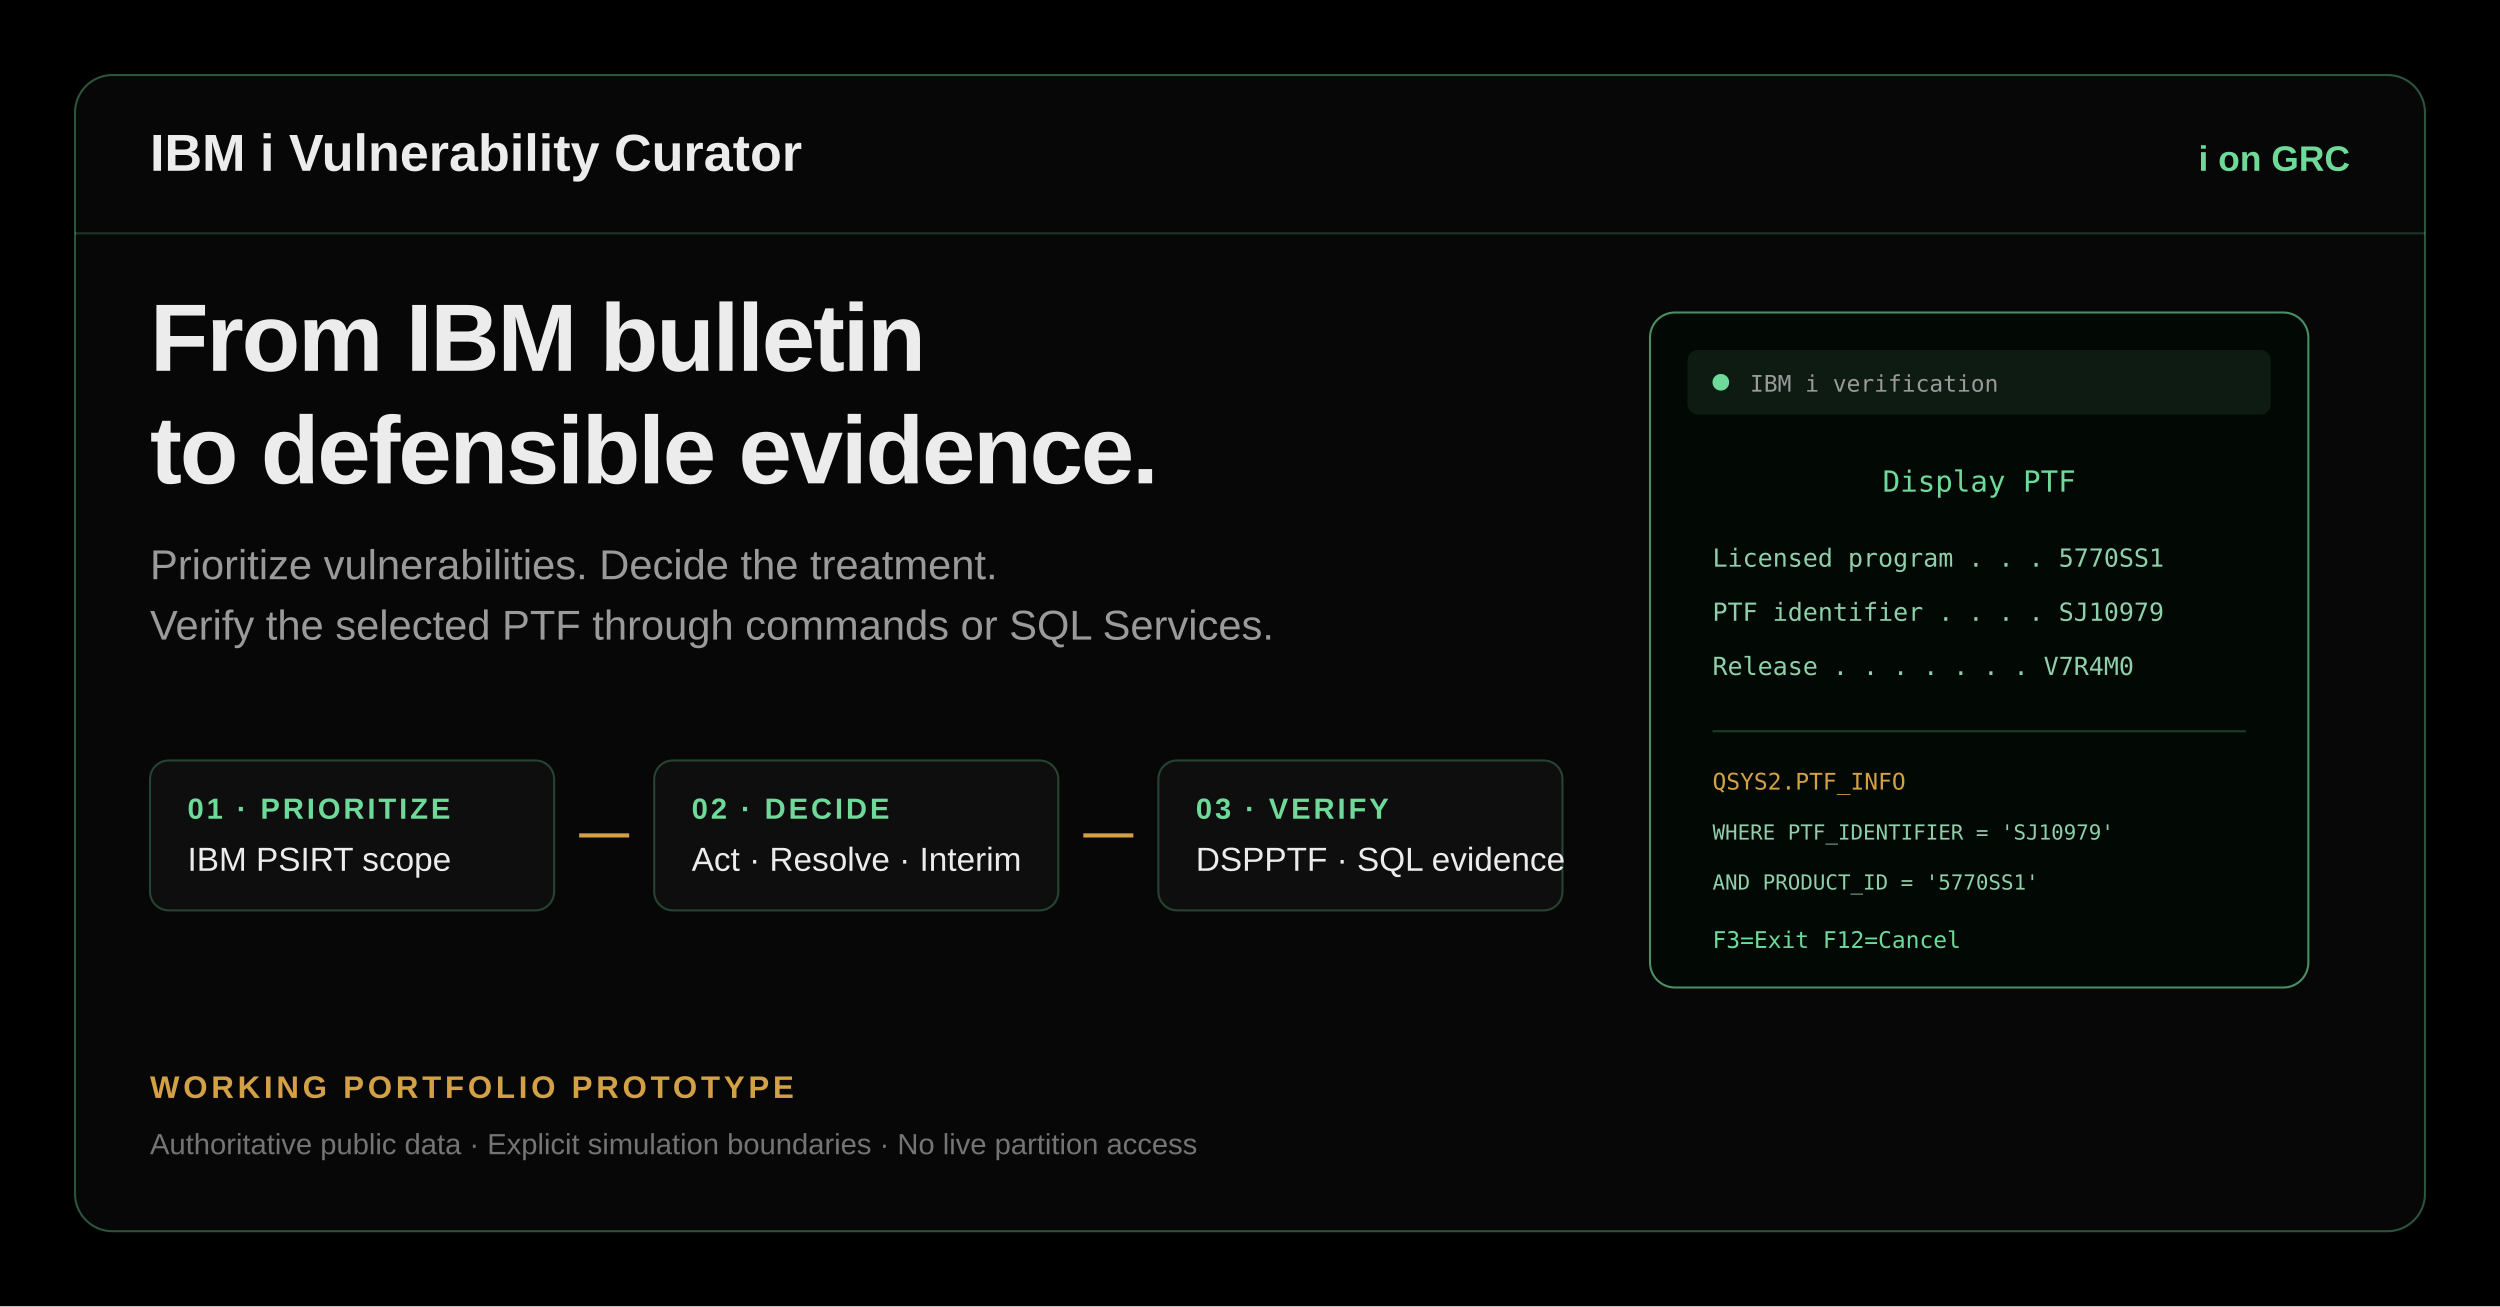
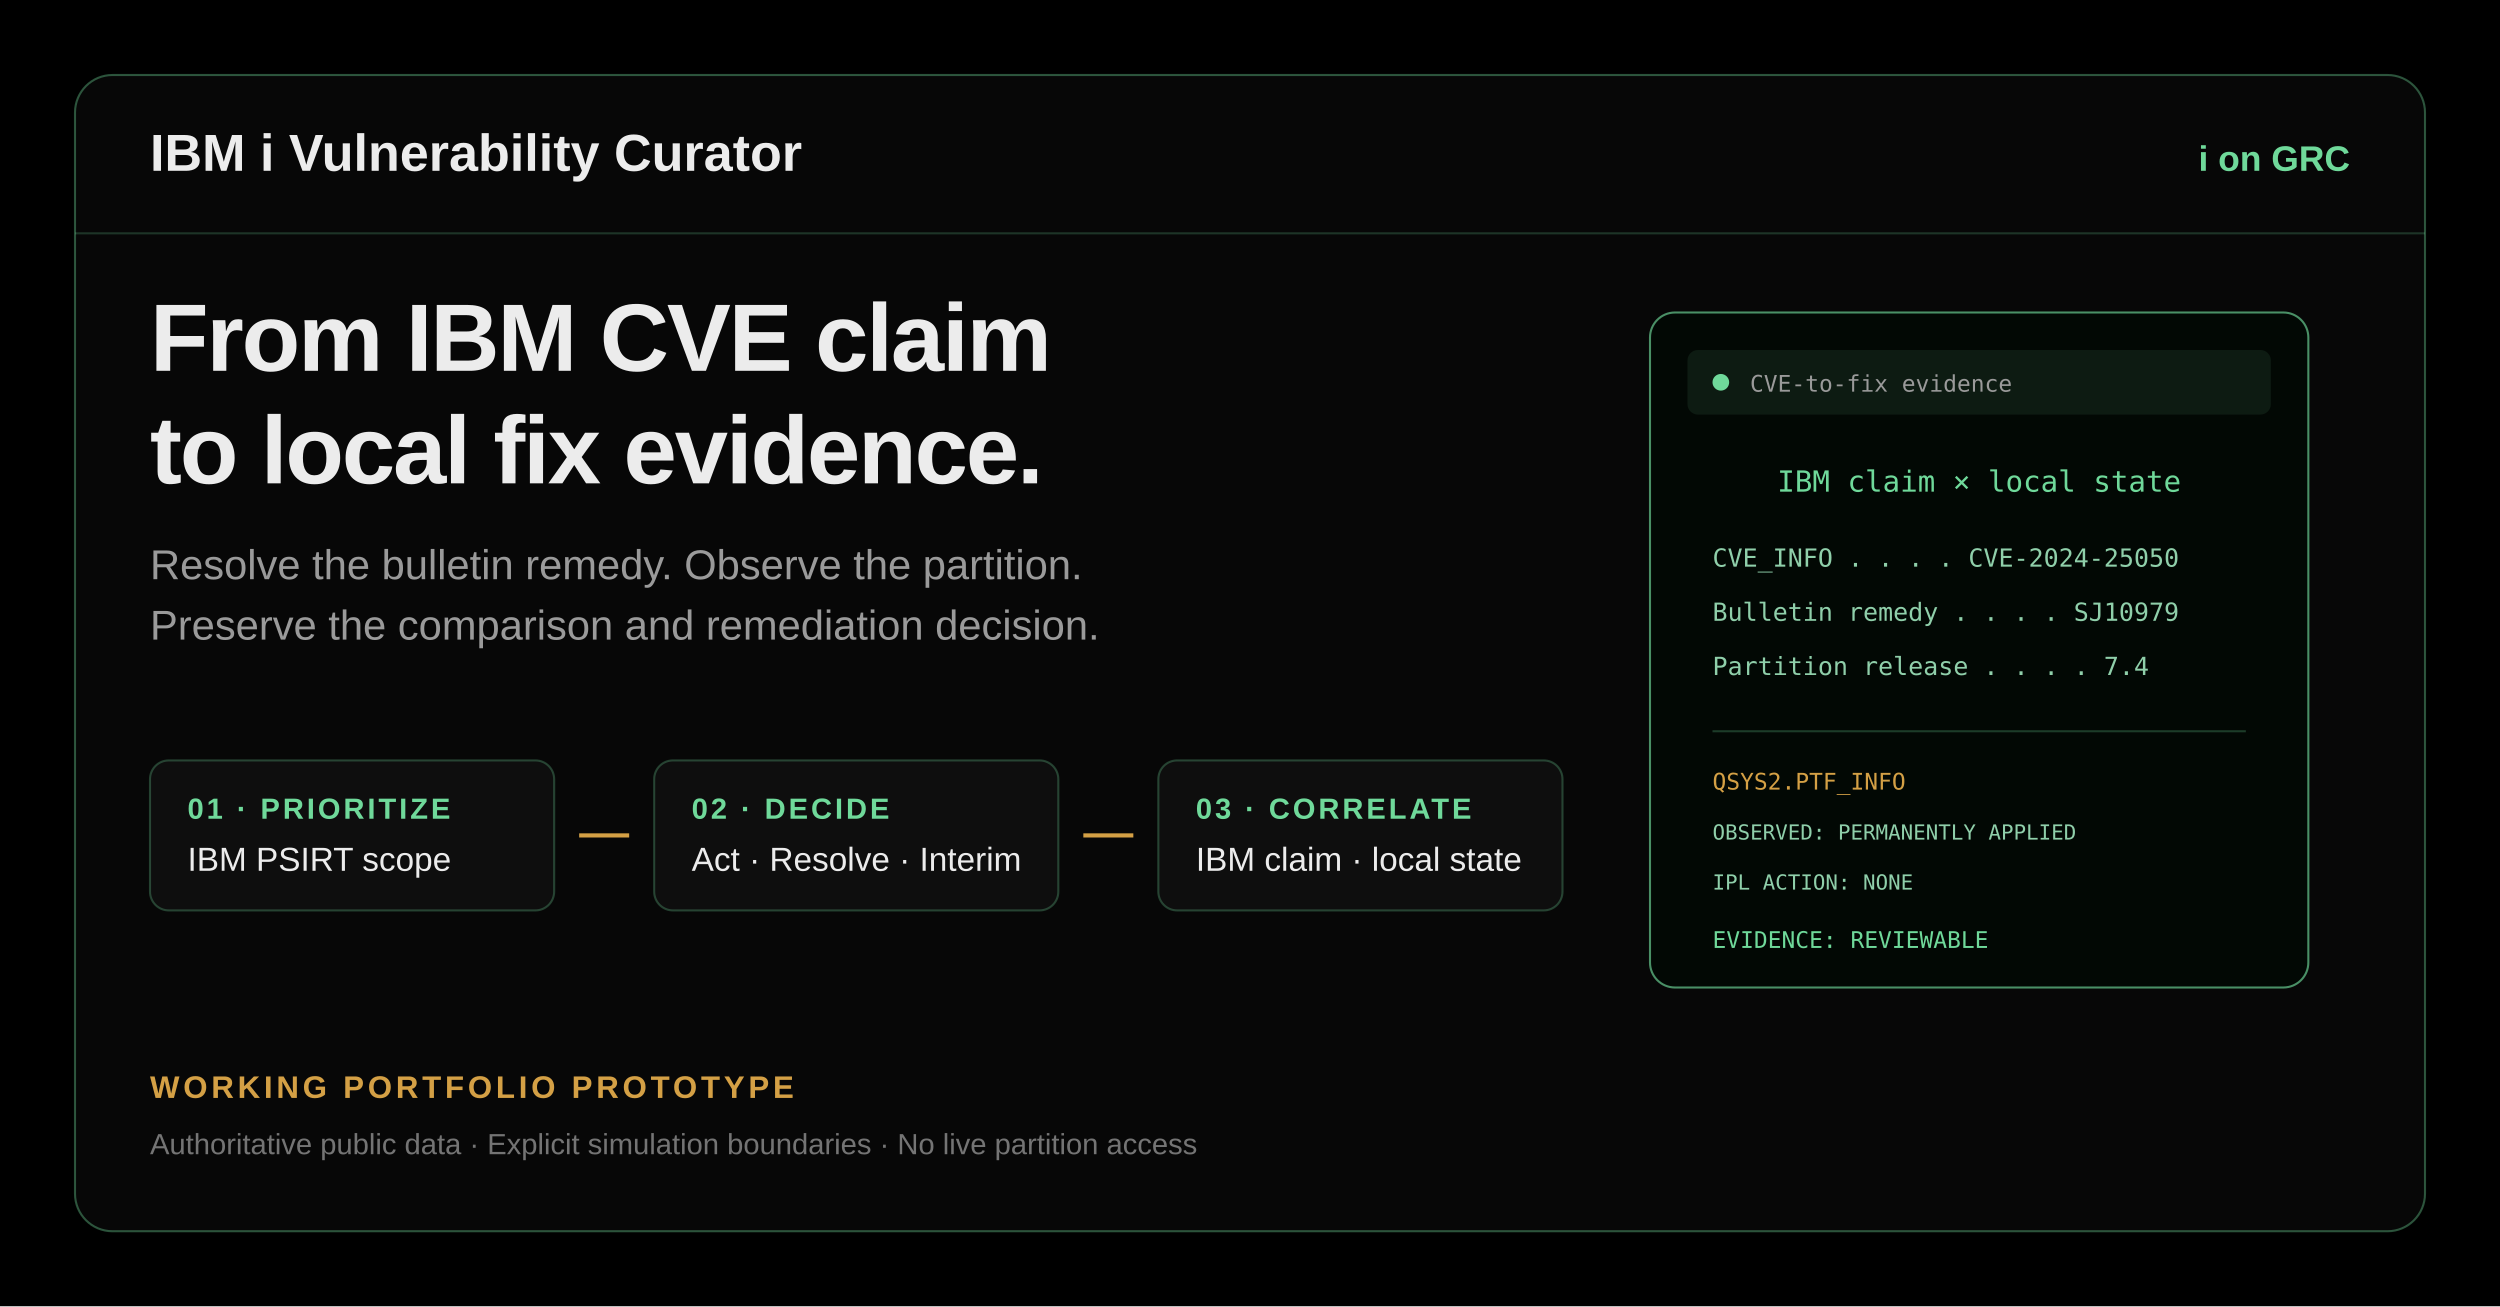
<svg xmlns="http://www.w3.org/2000/svg" width="1200" height="627" viewBox="0 0 1200 627" role="img" aria-labelledby="title desc">
  <rect width="1200" height="627" fill="#000" />
  <rect x="36" y="36" width="1128" height="555" rx="18" fill="#070707" stroke="#6fd99a" stroke-opacity=".38" />
  <path d="M36 112H1164" stroke="#6fd99a" stroke-opacity=".22" />
  <g font-family="IBM Plex Sans, Arial, sans-serif">
    <text x="72" y="82" fill="#ececec" font-size="25" font-weight="600">IBM i Vulnerability Curator</text>
    <text x="1128" y="82" text-anchor="end" fill="#6fd99a" font-size="17" font-weight="600">i on GRC</text>
-     <text x="72" y="178" fill="#ececec" font-size="46" font-weight="600" letter-spacing="-1">From IBM bulletin</text>
-     <text x="72" y="232" fill="#ececec" font-size="46" font-weight="600" letter-spacing="-1">to defensible evidence.</text>
-     <text x="72" y="278" fill="#9a9a9a" font-size="20">Prioritize vulnerabilities. Decide the treatment.</text>
-     <text x="72" y="307" fill="#9a9a9a" font-size="20">Verify the selected PTF through commands or SQL Services.</text>
+     <text x="72" y="178" fill="#ececec" font-size="46" font-weight="600" letter-spacing="-1">From IBM CVE claim</text>
+     <text x="72" y="232" fill="#ececec" font-size="46" font-weight="600" letter-spacing="-1">to local fix evidence.</text>
+     <text x="72" y="278" fill="#9a9a9a" font-size="20">Resolve the bulletin remedy. Observe the partition.</text>
+     <text x="72" y="307" fill="#9a9a9a" font-size="20">Preserve the comparison and remediation decision.</text>
    <g transform="translate(72 365)">
      <rect width="194" height="72" rx="9" fill="#0e0e0e" stroke="#6fd99a" stroke-opacity=".28" />
      <text x="18" y="28" fill="#6fd99a" font-size="14" font-weight="600" letter-spacing="1.4">01 · PRIORITIZE</text>
      <text x="18" y="53" fill="#ececec" font-size="16">IBM PSIRT scope</text>
    </g>
    <path d="M278 401H302" stroke="#d4a045" stroke-width="2" />
    <g transform="translate(314 365)">
      <rect width="194" height="72" rx="9" fill="#0e0e0e" stroke="#6fd99a" stroke-opacity=".28" />
      <text x="18" y="28" fill="#6fd99a" font-size="14" font-weight="600" letter-spacing="1.4">02 · DECIDE</text>
      <text x="18" y="53" fill="#ececec" font-size="16">Act · Resolve · Interim</text>
    </g>
    <path d="M520 401H544" stroke="#d4a045" stroke-width="2" />
    <g transform="translate(556 365)">
      <rect width="194" height="72" rx="9" fill="#0e0e0e" stroke="#6fd99a" stroke-opacity=".28" />
-       <text x="18" y="28" fill="#6fd99a" font-size="14" font-weight="600" letter-spacing="1.4">03 · VERIFY</text>
-       <text x="18" y="53" fill="#ececec" font-size="16">DSPPTF · SQL evidence</text>
+       <text x="18" y="28" fill="#6fd99a" font-size="14" font-weight="600" letter-spacing="1.4">03 · CORRELATE</text>
+       <text x="18" y="53" fill="#ececec" font-size="16">IBM claim · local state</text>
    </g>
    <text x="72" y="527" fill="#d4a045" font-size="15" font-weight="600" letter-spacing="1.8">WORKING PORTFOLIO PROTOTYPE</text>
    <text x="72" y="554" fill="#747474" font-size="14">Authoritative public data · Explicit simulation boundaries · No live partition access</text>
  </g>
  <g transform="translate(792 150)" font-family="IBM Plex Mono, Consolas, monospace">
    <rect width="316" height="324" rx="12" fill="#020804" stroke="#6fd99a" stroke-opacity=".65" />
    <rect x="18" y="18" width="280" height="31" rx="5" fill="#0d1b12" />
    <circle cx="34" cy="33.5" r="4" fill="#6fd99a" />
-     <text x="48" y="38" fill="#9a9a9a" font-size="11">IBM i verification</text>
-     <text x="158" y="86" text-anchor="middle" fill="#6fd99a" font-size="14">Display PTF</text>
-     <text x="30" y="122" fill="#8fcfaa" font-size="12">Licensed program . . . 5770SS1</text>
-     <text x="30" y="148" fill="#8fcfaa" font-size="12">PTF identifier . . . . SJ10979</text>
-     <text x="30" y="174" fill="#8fcfaa" font-size="12">Release . . . . . . . V7R4M0</text>
+     <text x="48" y="38" fill="#9a9a9a" font-size="11">CVE-to-fix evidence</text>
+     <text x="158" y="86" text-anchor="middle" fill="#6fd99a" font-size="14">IBM claim × local state</text>
+     <text x="30" y="122" fill="#8fcfaa" font-size="12">CVE_INFO . . . . CVE-2024-25050</text>
+     <text x="30" y="148" fill="#8fcfaa" font-size="12">Bulletin remedy . . . . SJ10979</text>
+     <text x="30" y="174" fill="#8fcfaa" font-size="12">Partition release . . . . 7.4</text>
    <path d="M30 201H286" stroke="#6fd99a" stroke-opacity=".25" />
    <text x="30" y="229" fill="#d4a045" font-size="11">QSYS2.PTF_INFO</text>
-     <text x="30" y="253" fill="#8fcfaa" font-size="10">WHERE PTF_IDENTIFIER = 'SJ10979'</text>
-     <text x="30" y="277" fill="#8fcfaa" font-size="10">AND PRODUCT_ID = '5770SS1'</text>
-     <text x="30" y="305" fill="#6fd99a" font-size="11">F3=Exit   F12=Cancel</text>
+     <text x="30" y="253" fill="#8fcfaa" font-size="10">OBSERVED: PERMANENTLY APPLIED</text>
+     <text x="30" y="277" fill="#8fcfaa" font-size="10">IPL ACTION: NONE</text>
+     <text x="30" y="305" fill="#6fd99a" font-size="11">EVIDENCE: REVIEWABLE</text>
  </g>
</svg>
